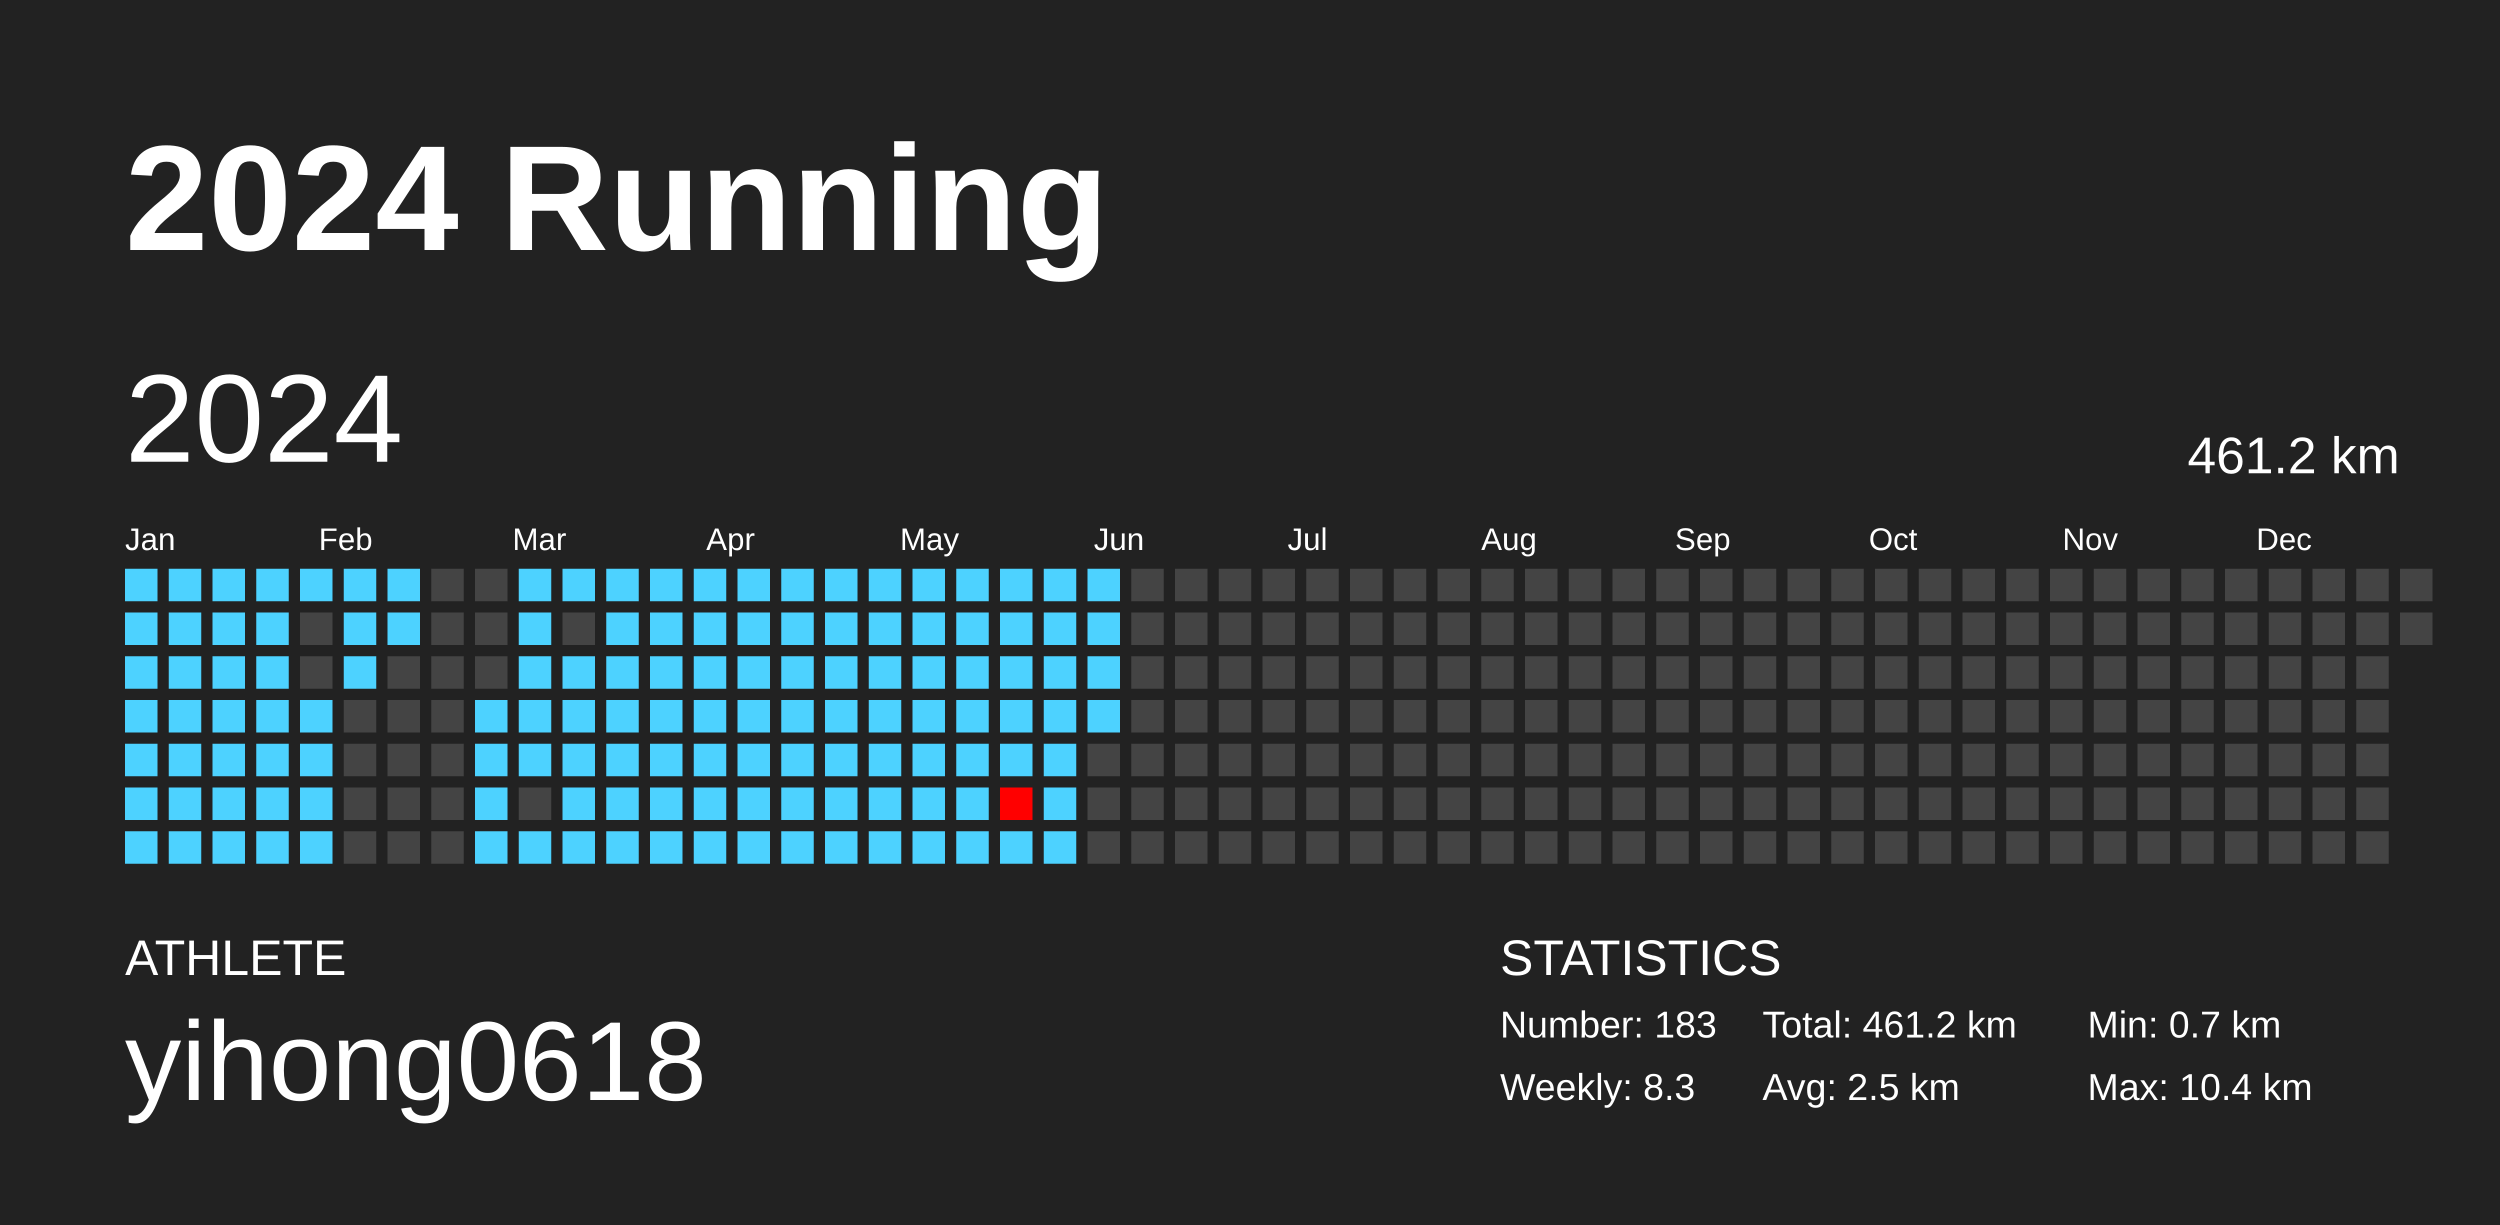
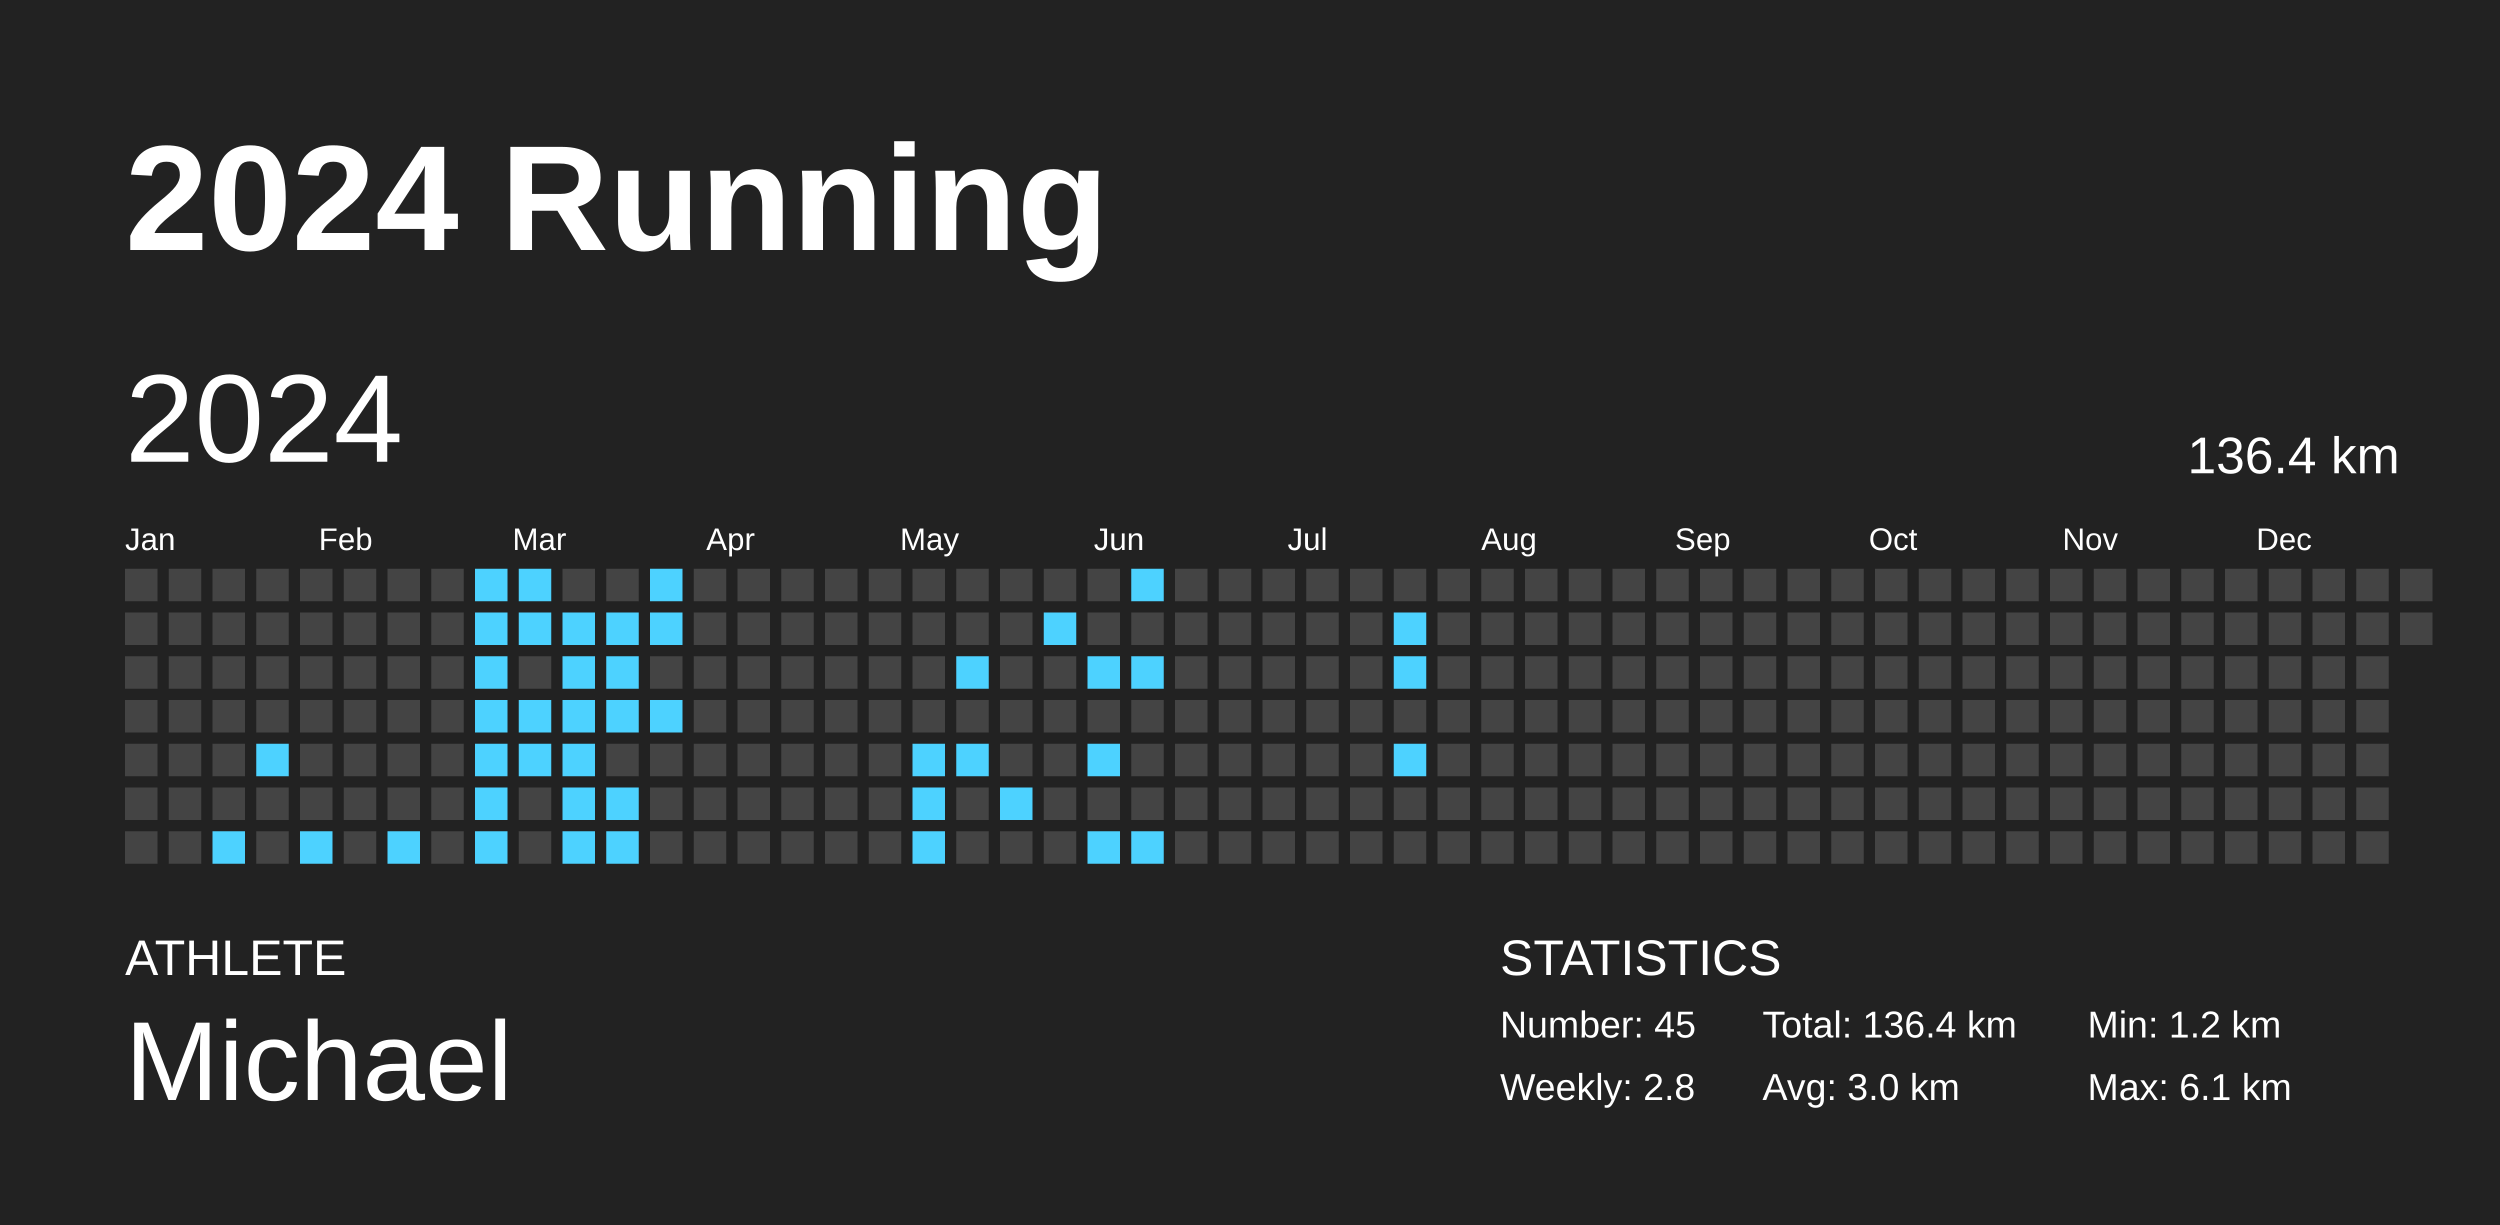
<svg xmlns="http://www.w3.org/2000/svg" baseProfile="full" height="98mm" version="1.1" viewBox="0,0,200,98" width="200mm">
  <defs />
  <rect fill="#222222" height="98" width="200" x="0" y="0" />
  <text fill="#FFFFFF" style="font-size:12px; font-family:Arial; font-weight:bold;" x="10" y="20">2024 Running</text>
  <text fill="#FFFFFF" style="font-size:4px; font-family:Arial" x="10" y="78">ATHLETE</text>
-   <text fill="#FFFFFF" style="font-size:9px; font-family:Arial" x="10" y="88">yihong0618</text>
+   <text fill="#FFFFFF" style="font-size:9px; font-family:Arial" x="10" y="88">Michael</text>
  <text fill="#FFFFFF" style="font-size:4px; font-family:Arial" x="120" y="78">STATISTICS</text>
-   <text fill="#FFFFFF" style="font-size:3px; font-family:Arial" x="120" y="83">Number: 183</text>
-   <text fill="#FFFFFF" style="font-size:3px; font-family:Arial" x="120" y="88">Weekly: 8.3</text>
-   <text fill="#FFFFFF" style="font-size:3px; font-family:Arial" x="141" y="83">Total: 461.2 km</text>
-   <text fill="#FFFFFF" style="font-size:3px; font-family:Arial" x="141" y="88">Avg: 2.5 km</text>
-   <text fill="#FFFFFF" style="font-size:3px; font-family:Arial" x="167" y="83">Min: 0.7 km</text>
-   <text fill="#FFFFFF" style="font-size:3px; font-family:Arial" x="167" y="88">Max: 10.4 km</text>
+   <text fill="#FFFFFF" style="font-size:3px; font-family:Arial" x="120" y="83">Number: 45</text>
+   <text fill="#FFFFFF" style="font-size:3px; font-family:Arial" x="120" y="88">Weekly: 2.8</text>
+   <text fill="#FFFFFF" style="font-size:3px; font-family:Arial" x="141" y="83">Total: 136.4 km</text>
+   <text fill="#FFFFFF" style="font-size:3px; font-family:Arial" x="141" y="88">Avg: 3.0 km</text>
+   <text fill="#FFFFFF" style="font-size:3px; font-family:Arial" x="167" y="83">Min: 1.2 km</text>
+   <text fill="#FFFFFF" style="font-size:3px; font-family:Arial" x="167" y="88">Max: 6.1 km</text>
  <text dominant-baseline="hanging" fill="#FFFFFF" style="font-size:10.0px; font-family:Arial;" x="10" y="30">2024</text>
-   <text dominant-baseline="hanging" fill="#FFFFFF" style="font-size:4.125px; font-family:Arial;" x="175" y="35">461.2 km</text>
+   <text dominant-baseline="hanging" fill="#FFFFFF" style="font-size:4.125px; font-family:Arial;" x="175" y="35">136.4 km</text>
  <text fill="#FFFFFF" style="font-size:2.5px; font-family:Arial" x="10.0" y="44">Jan</text>
  <text fill="#FFFFFF" style="font-size:2.5px; font-family:Arial" x="25.5" y="44">Feb</text>
  <text fill="#FFFFFF" style="font-size:2.5px; font-family:Arial" x="41.0" y="44">Mar</text>
  <text fill="#FFFFFF" style="font-size:2.5px; font-family:Arial" x="56.5" y="44">Apr</text>
  <text fill="#FFFFFF" style="font-size:2.5px; font-family:Arial" x="72.0" y="44">May</text>
  <text fill="#FFFFFF" style="font-size:2.5px; font-family:Arial" x="87.5" y="44">Jun</text>
  <text fill="#FFFFFF" style="font-size:2.5px; font-family:Arial" x="103.0" y="44">Jul</text>
  <text fill="#FFFFFF" style="font-size:2.5px; font-family:Arial" x="118.5" y="44">Aug</text>
  <text fill="#FFFFFF" style="font-size:2.5px; font-family:Arial" x="134.0" y="44">Sep</text>
  <text fill="#FFFFFF" style="font-size:2.5px; font-family:Arial" x="149.5" y="44">Oct</text>
  <text fill="#FFFFFF" style="font-size:2.5px; font-family:Arial" x="165.0" y="44">Nov</text>
  <text fill="#FFFFFF" style="font-size:2.5px; font-family:Arial" x="180.5" y="44">Dec</text>
-   <rect fill="#4dd2ff" height="2.6" width="2.6" x="10.0" y="45.5" />
-   <rect fill="#4dd2ff" height="2.6" width="2.6" x="10.0" y="49.0" />
-   <rect fill="#4dd2ff" height="2.6" width="2.6" x="10.0" y="52.5" />
-   <rect fill="#4dd2ff" height="2.6" width="2.6" x="10.0" y="56.0" />
-   <rect fill="#4dd2ff" height="2.6" width="2.6" x="10.0" y="59.5" />
-   <rect fill="#4dd2ff" height="2.6" width="2.6" x="10.0" y="63.0" />
-   <rect fill="#4dd2ff" height="2.6" width="2.6" x="10.0" y="66.5" />
-   <rect fill="#4dd2ff" height="2.6" width="2.6" x="13.5" y="45.5" />
-   <rect fill="#4dd2ff" height="2.6" width="2.6" x="13.5" y="49.0" />
-   <rect fill="#4dd2ff" height="2.6" width="2.6" x="13.5" y="52.5" />
-   <rect fill="#4dd2ff" height="2.6" width="2.6" x="13.5" y="56.0" />
-   <rect fill="#4dd2ff" height="2.6" width="2.6" x="13.5" y="59.5" />
-   <rect fill="#4dd2ff" height="2.6" width="2.6" x="13.5" y="63.0" />
-   <rect fill="#4dd2ff" height="2.6" width="2.6" x="13.5" y="66.5" />
-   <rect fill="#4dd2ff" height="2.6" width="2.6" x="17.0" y="45.5" />
-   <rect fill="#4dd2ff" height="2.6" width="2.6" x="17.0" y="49.0" />
-   <rect fill="#4dd2ff" height="2.6" width="2.6" x="17.0" y="52.5" />
-   <rect fill="#4dd2ff" height="2.6" width="2.6" x="17.0" y="56.0" />
-   <rect fill="#4dd2ff" height="2.6" width="2.6" x="17.0" y="59.5" />
-   <rect fill="#4dd2ff" height="2.6" width="2.6" x="17.0" y="63.0" />
+   <rect fill="#444444" height="2.6" width="2.6" x="10.0" y="45.5" />
+   <rect fill="#444444" height="2.6" width="2.6" x="10.0" y="49.0" />
+   <rect fill="#444444" height="2.6" width="2.6" x="10.0" y="52.5" />
+   <rect fill="#444444" height="2.6" width="2.6" x="10.0" y="56.0" />
+   <rect fill="#444444" height="2.6" width="2.6" x="10.0" y="59.5" />
+   <rect fill="#444444" height="2.6" width="2.6" x="10.0" y="63.0" />
+   <rect fill="#444444" height="2.6" width="2.6" x="10.0" y="66.5" />
+   <rect fill="#444444" height="2.6" width="2.6" x="13.5" y="45.5" />
+   <rect fill="#444444" height="2.6" width="2.6" x="13.5" y="49.0" />
+   <rect fill="#444444" height="2.6" width="2.6" x="13.5" y="52.5" />
+   <rect fill="#444444" height="2.6" width="2.6" x="13.5" y="56.0" />
+   <rect fill="#444444" height="2.6" width="2.6" x="13.5" y="59.5" />
+   <rect fill="#444444" height="2.6" width="2.6" x="13.5" y="63.0" />
+   <rect fill="#444444" height="2.6" width="2.6" x="13.5" y="66.5" />
+   <rect fill="#444444" height="2.6" width="2.6" x="17.0" y="45.5" />
+   <rect fill="#444444" height="2.6" width="2.6" x="17.0" y="49.0" />
+   <rect fill="#444444" height="2.6" width="2.6" x="17.0" y="52.5" />
+   <rect fill="#444444" height="2.6" width="2.6" x="17.0" y="56.0" />
+   <rect fill="#444444" height="2.6" width="2.6" x="17.0" y="59.5" />
+   <rect fill="#444444" height="2.6" width="2.6" x="17.0" y="63.0" />
  <rect fill="#4dd2ff" height="2.6" width="2.6" x="17.0" y="66.5" />
-   <rect fill="#4dd2ff" height="2.6" width="2.6" x="20.5" y="45.5" />
-   <rect fill="#4dd2ff" height="2.6" width="2.6" x="20.5" y="49.0" />
-   <rect fill="#4dd2ff" height="2.6" width="2.6" x="20.5" y="52.5" />
-   <rect fill="#4dd2ff" height="2.6" width="2.6" x="20.5" y="56.0" />
+   <rect fill="#444444" height="2.6" width="2.6" x="20.5" y="45.5" />
+   <rect fill="#444444" height="2.6" width="2.6" x="20.5" y="49.0" />
+   <rect fill="#444444" height="2.6" width="2.6" x="20.5" y="52.5" />
+   <rect fill="#444444" height="2.6" width="2.6" x="20.5" y="56.0" />
  <rect fill="#4dd2ff" height="2.6" width="2.6" x="20.5" y="59.5" />
-   <rect fill="#4dd2ff" height="2.6" width="2.6" x="20.5" y="63.0" />
-   <rect fill="#4dd2ff" height="2.6" width="2.6" x="20.5" y="66.5" />
-   <rect fill="#4dd2ff" height="2.6" width="2.6" x="24.0" y="45.5" />
+   <rect fill="#444444" height="2.6" width="2.6" x="20.5" y="63.0" />
+   <rect fill="#444444" height="2.6" width="2.6" x="20.5" y="66.5" />
+   <rect fill="#444444" height="2.6" width="2.6" x="24.0" y="45.5" />
  <rect fill="#444444" height="2.6" width="2.6" x="24.0" y="49.0" />
  <rect fill="#444444" height="2.6" width="2.6" x="24.0" y="52.5" />
-   <rect fill="#4dd2ff" height="2.6" width="2.6" x="24.0" y="56.0" />
-   <rect fill="#4dd2ff" height="2.6" width="2.6" x="24.0" y="59.5" />
-   <rect fill="#4dd2ff" height="2.6" width="2.6" x="24.0" y="63.0" />
+   <rect fill="#444444" height="2.6" width="2.6" x="24.0" y="56.0" />
+   <rect fill="#444444" height="2.6" width="2.6" x="24.0" y="59.5" />
+   <rect fill="#444444" height="2.6" width="2.6" x="24.0" y="63.0" />
  <rect fill="#4dd2ff" height="2.6" width="2.6" x="24.0" y="66.5" />
-   <rect fill="#4dd2ff" height="2.6" width="2.6" x="27.5" y="45.5" />
-   <rect fill="#4dd2ff" height="2.6" width="2.6" x="27.5" y="49.0" />
-   <rect fill="#4dd2ff" height="2.6" width="2.6" x="27.5" y="52.5" />
+   <rect fill="#444444" height="2.6" width="2.6" x="27.5" y="45.5" />
+   <rect fill="#444444" height="2.6" width="2.6" x="27.5" y="49.0" />
+   <rect fill="#444444" height="2.6" width="2.6" x="27.5" y="52.5" />
  <rect fill="#444444" height="2.6" width="2.6" x="27.5" y="56.0" />
  <rect fill="#444444" height="2.6" width="2.6" x="27.5" y="59.5" />
  <rect fill="#444444" height="2.6" width="2.6" x="27.5" y="63.0" />
  <rect fill="#444444" height="2.6" width="2.6" x="27.5" y="66.5" />
-   <rect fill="#4dd2ff" height="2.6" width="2.6" x="31.0" y="45.5" />
-   <rect fill="#4dd2ff" height="2.6" width="2.6" x="31.0" y="49.0" />
+   <rect fill="#444444" height="2.6" width="2.6" x="31.0" y="45.5" />
+   <rect fill="#444444" height="2.6" width="2.6" x="31.0" y="49.0" />
  <rect fill="#444444" height="2.6" width="2.6" x="31.0" y="52.5" />
  <rect fill="#444444" height="2.6" width="2.6" x="31.0" y="56.0" />
  <rect fill="#444444" height="2.6" width="2.6" x="31.0" y="59.5" />
  <rect fill="#444444" height="2.6" width="2.6" x="31.0" y="63.0" />
-   <rect fill="#444444" height="2.6" width="2.6" x="31.0" y="66.5" />
+   <rect fill="#4dd2ff" height="2.6" width="2.6" x="31.0" y="66.5" />
  <rect fill="#444444" height="2.6" width="2.6" x="34.5" y="45.5" />
  <rect fill="#444444" height="2.6" width="2.6" x="34.5" y="49.0" />
  <rect fill="#444444" height="2.6" width="2.6" x="34.5" y="52.5" />
  <rect fill="#444444" height="2.6" width="2.6" x="34.5" y="56.0" />
  <rect fill="#444444" height="2.6" width="2.6" x="34.5" y="59.5" />
  <rect fill="#444444" height="2.6" width="2.6" x="34.5" y="63.0" />
  <rect fill="#444444" height="2.6" width="2.6" x="34.5" y="66.5" />
-   <rect fill="#444444" height="2.6" width="2.6" x="38.0" y="45.5" />
-   <rect fill="#444444" height="2.6" width="2.6" x="38.0" y="49.0" />
-   <rect fill="#444444" height="2.6" width="2.6" x="38.0" y="52.5" />
+   <rect fill="#4dd2ff" height="2.6" width="2.6" x="38.0" y="45.5" />
+   <rect fill="#4dd2ff" height="2.6" width="2.6" x="38.0" y="49.0" />
+   <rect fill="#4dd2ff" height="2.6" width="2.6" x="38.0" y="52.5" />
  <rect fill="#4dd2ff" height="2.6" width="2.6" x="38.0" y="56.0" />
  <rect fill="#4dd2ff" height="2.6" width="2.6" x="38.0" y="59.5" />
  <rect fill="#4dd2ff" height="2.6" width="2.6" x="38.0" y="63.0" />
  <rect fill="#4dd2ff" height="2.6" width="2.6" x="38.0" y="66.5" />
  <rect fill="#4dd2ff" height="2.6" width="2.6" x="41.5" y="45.5" />
  <rect fill="#4dd2ff" height="2.6" width="2.6" x="41.5" y="49.0" />
-   <rect fill="#4dd2ff" height="2.6" width="2.6" x="41.5" y="52.5" />
+   <rect fill="#444444" height="2.6" width="2.6" x="41.5" y="52.5" />
  <rect fill="#4dd2ff" height="2.6" width="2.6" x="41.5" y="56.0" />
  <rect fill="#4dd2ff" height="2.6" width="2.6" x="41.5" y="59.5" />
  <rect fill="#444444" height="2.6" width="2.6" x="41.5" y="63.0" />
-   <rect fill="#4dd2ff" height="2.6" width="2.6" x="41.5" y="66.5" />
-   <rect fill="#4dd2ff" height="2.6" width="2.6" x="45.0" y="45.5" />
-   <rect fill="#444444" height="2.6" width="2.6" x="45.0" y="49.0" />
+   <rect fill="#444444" height="2.6" width="2.6" x="41.5" y="66.5" />
+   <rect fill="#444444" height="2.6" width="2.6" x="45.0" y="45.5" />
+   <rect fill="#4dd2ff" height="2.6" width="2.6" x="45.0" y="49.0" />
  <rect fill="#4dd2ff" height="2.6" width="2.6" x="45.0" y="52.5" />
  <rect fill="#4dd2ff" height="2.6" width="2.6" x="45.0" y="56.0" />
  <rect fill="#4dd2ff" height="2.6" width="2.6" x="45.0" y="59.5" />
  <rect fill="#4dd2ff" height="2.6" width="2.6" x="45.0" y="63.0" />
  <rect fill="#4dd2ff" height="2.6" width="2.6" x="45.0" y="66.5" />
-   <rect fill="#4dd2ff" height="2.6" width="2.6" x="48.5" y="45.5" />
+   <rect fill="#444444" height="2.6" width="2.6" x="48.5" y="45.5" />
  <rect fill="#4dd2ff" height="2.6" width="2.6" x="48.5" y="49.0" />
  <rect fill="#4dd2ff" height="2.6" width="2.6" x="48.5" y="52.5" />
  <rect fill="#4dd2ff" height="2.6" width="2.6" x="48.5" y="56.0" />
-   <rect fill="#4dd2ff" height="2.6" width="2.6" x="48.5" y="59.5" />
+   <rect fill="#444444" height="2.6" width="2.6" x="48.5" y="59.5" />
  <rect fill="#4dd2ff" height="2.6" width="2.6" x="48.5" y="63.0" />
  <rect fill="#4dd2ff" height="2.6" width="2.6" x="48.5" y="66.5" />
  <rect fill="#4dd2ff" height="2.6" width="2.6" x="52.0" y="45.5" />
  <rect fill="#4dd2ff" height="2.6" width="2.6" x="52.0" y="49.0" />
-   <rect fill="#4dd2ff" height="2.6" width="2.6" x="52.0" y="52.5" />
+   <rect fill="#444444" height="2.6" width="2.6" x="52.0" y="52.5" />
  <rect fill="#4dd2ff" height="2.6" width="2.6" x="52.0" y="56.0" />
-   <rect fill="#4dd2ff" height="2.6" width="2.6" x="52.0" y="59.5" />
-   <rect fill="#4dd2ff" height="2.6" width="2.6" x="52.0" y="63.0" />
-   <rect fill="#4dd2ff" height="2.6" width="2.6" x="52.0" y="66.5" />
-   <rect fill="#4dd2ff" height="2.6" width="2.6" x="55.5" y="45.5" />
-   <rect fill="#4dd2ff" height="2.6" width="2.6" x="55.5" y="49.0" />
-   <rect fill="#4dd2ff" height="2.6" width="2.6" x="55.5" y="52.5" />
-   <rect fill="#4dd2ff" height="2.6" width="2.6" x="55.5" y="56.0" />
-   <rect fill="#4dd2ff" height="2.6" width="2.6" x="55.5" y="59.5" />
-   <rect fill="#4dd2ff" height="2.6" width="2.6" x="55.5" y="63.0" />
-   <rect fill="#4dd2ff" height="2.6" width="2.6" x="55.5" y="66.5" />
-   <rect fill="#4dd2ff" height="2.6" width="2.6" x="59.0" y="45.5" />
-   <rect fill="#4dd2ff" height="2.6" width="2.6" x="59.0" y="49.0" />
-   <rect fill="#4dd2ff" height="2.6" width="2.6" x="59.0" y="52.5" />
-   <rect fill="#4dd2ff" height="2.6" width="2.6" x="59.0" y="56.0" />
-   <rect fill="#4dd2ff" height="2.6" width="2.6" x="59.0" y="59.5" />
-   <rect fill="#4dd2ff" height="2.6" width="2.6" x="59.0" y="63.0" />
-   <rect fill="#4dd2ff" height="2.6" width="2.6" x="59.0" y="66.5" />
-   <rect fill="#4dd2ff" height="2.6" width="2.6" x="62.5" y="45.5" />
-   <rect fill="#4dd2ff" height="2.6" width="2.6" x="62.5" y="49.0" />
-   <rect fill="#4dd2ff" height="2.6" width="2.6" x="62.5" y="52.5" />
-   <rect fill="#4dd2ff" height="2.6" width="2.6" x="62.5" y="56.0" />
-   <rect fill="#4dd2ff" height="2.6" width="2.6" x="62.5" y="59.5" />
-   <rect fill="#4dd2ff" height="2.6" width="2.6" x="62.5" y="63.0" />
-   <rect fill="#4dd2ff" height="2.6" width="2.6" x="62.5" y="66.5" />
-   <rect fill="#4dd2ff" height="2.6" width="2.6" x="66.0" y="45.5" />
-   <rect fill="#4dd2ff" height="2.6" width="2.6" x="66.0" y="49.0" />
-   <rect fill="#4dd2ff" height="2.6" width="2.6" x="66.0" y="52.5" />
-   <rect fill="#4dd2ff" height="2.6" width="2.6" x="66.0" y="56.0" />
-   <rect fill="#4dd2ff" height="2.6" width="2.6" x="66.0" y="59.5" />
-   <rect fill="#4dd2ff" height="2.6" width="2.6" x="66.0" y="63.0" />
-   <rect fill="#4dd2ff" height="2.6" width="2.6" x="66.0" y="66.5" />
-   <rect fill="#4dd2ff" height="2.6" width="2.6" x="69.5" y="45.5" />
-   <rect fill="#4dd2ff" height="2.6" width="2.6" x="69.5" y="49.0" />
-   <rect fill="#4dd2ff" height="2.6" width="2.6" x="69.5" y="52.5" />
-   <rect fill="#4dd2ff" height="2.6" width="2.6" x="69.5" y="56.0" />
-   <rect fill="#4dd2ff" height="2.6" width="2.6" x="69.5" y="59.5" />
-   <rect fill="#4dd2ff" height="2.6" width="2.6" x="69.5" y="63.0" />
-   <rect fill="#4dd2ff" height="2.6" width="2.6" x="69.5" y="66.5" />
-   <rect fill="#4dd2ff" height="2.6" width="2.6" x="73.0" y="45.5" />
-   <rect fill="#4dd2ff" height="2.6" width="2.6" x="73.0" y="49.0" />
-   <rect fill="#4dd2ff" height="2.6" width="2.6" x="73.0" y="52.5" />
-   <rect fill="#4dd2ff" height="2.6" width="2.6" x="73.0" y="56.0" />
+   <rect fill="#444444" height="2.6" width="2.6" x="52.0" y="59.5" />
+   <rect fill="#444444" height="2.6" width="2.6" x="52.0" y="63.0" />
+   <rect fill="#444444" height="2.6" width="2.6" x="52.0" y="66.5" />
+   <rect fill="#444444" height="2.6" width="2.6" x="55.5" y="45.5" />
+   <rect fill="#444444" height="2.6" width="2.6" x="55.5" y="49.0" />
+   <rect fill="#444444" height="2.6" width="2.6" x="55.5" y="52.5" />
+   <rect fill="#444444" height="2.6" width="2.6" x="55.5" y="56.0" />
+   <rect fill="#444444" height="2.6" width="2.6" x="55.5" y="59.5" />
+   <rect fill="#444444" height="2.6" width="2.6" x="55.5" y="63.0" />
+   <rect fill="#444444" height="2.6" width="2.6" x="55.5" y="66.5" />
+   <rect fill="#444444" height="2.6" width="2.6" x="59.0" y="45.5" />
+   <rect fill="#444444" height="2.6" width="2.6" x="59.0" y="49.0" />
+   <rect fill="#444444" height="2.6" width="2.6" x="59.0" y="52.5" />
+   <rect fill="#444444" height="2.6" width="2.6" x="59.0" y="56.0" />
+   <rect fill="#444444" height="2.6" width="2.6" x="59.0" y="59.5" />
+   <rect fill="#444444" height="2.6" width="2.6" x="59.0" y="63.0" />
+   <rect fill="#444444" height="2.6" width="2.6" x="59.0" y="66.5" />
+   <rect fill="#444444" height="2.6" width="2.6" x="62.5" y="45.5" />
+   <rect fill="#444444" height="2.6" width="2.6" x="62.5" y="49.0" />
+   <rect fill="#444444" height="2.6" width="2.6" x="62.5" y="52.5" />
+   <rect fill="#444444" height="2.6" width="2.6" x="62.5" y="56.0" />
+   <rect fill="#444444" height="2.6" width="2.6" x="62.5" y="59.5" />
+   <rect fill="#444444" height="2.6" width="2.6" x="62.5" y="63.0" />
+   <rect fill="#444444" height="2.6" width="2.6" x="62.5" y="66.5" />
+   <rect fill="#444444" height="2.6" width="2.6" x="66.0" y="45.5" />
+   <rect fill="#444444" height="2.6" width="2.6" x="66.0" y="49.0" />
+   <rect fill="#444444" height="2.6" width="2.6" x="66.0" y="52.5" />
+   <rect fill="#444444" height="2.6" width="2.6" x="66.0" y="56.0" />
+   <rect fill="#444444" height="2.6" width="2.6" x="66.0" y="59.5" />
+   <rect fill="#444444" height="2.6" width="2.6" x="66.0" y="63.0" />
+   <rect fill="#444444" height="2.6" width="2.6" x="66.0" y="66.5" />
+   <rect fill="#444444" height="2.6" width="2.6" x="69.5" y="45.5" />
+   <rect fill="#444444" height="2.6" width="2.6" x="69.5" y="49.0" />
+   <rect fill="#444444" height="2.6" width="2.6" x="69.5" y="52.5" />
+   <rect fill="#444444" height="2.6" width="2.6" x="69.5" y="56.0" />
+   <rect fill="#444444" height="2.6" width="2.6" x="69.5" y="59.5" />
+   <rect fill="#444444" height="2.6" width="2.6" x="69.5" y="63.0" />
+   <rect fill="#444444" height="2.6" width="2.6" x="69.5" y="66.5" />
+   <rect fill="#444444" height="2.6" width="2.6" x="73.0" y="45.5" />
+   <rect fill="#444444" height="2.6" width="2.6" x="73.0" y="49.0" />
+   <rect fill="#444444" height="2.6" width="2.6" x="73.0" y="52.5" />
+   <rect fill="#444444" height="2.6" width="2.6" x="73.0" y="56.0" />
  <rect fill="#4dd2ff" height="2.6" width="2.6" x="73.0" y="59.5" />
  <rect fill="#4dd2ff" height="2.6" width="2.6" x="73.0" y="63.0" />
  <rect fill="#4dd2ff" height="2.6" width="2.6" x="73.0" y="66.5" />
-   <rect fill="#4dd2ff" height="2.6" width="2.6" x="76.5" y="45.5" />
-   <rect fill="#4dd2ff" height="2.6" width="2.6" x="76.5" y="49.0" />
+   <rect fill="#444444" height="2.6" width="2.6" x="76.5" y="45.5" />
+   <rect fill="#444444" height="2.6" width="2.6" x="76.5" y="49.0" />
  <rect fill="#4dd2ff" height="2.6" width="2.6" x="76.5" y="52.5" />
-   <rect fill="#4dd2ff" height="2.6" width="2.6" x="76.5" y="56.0" />
+   <rect fill="#444444" height="2.6" width="2.6" x="76.5" y="56.0" />
  <rect fill="#4dd2ff" height="2.6" width="2.6" x="76.5" y="59.5" />
-   <rect fill="#4dd2ff" height="2.6" width="2.6" x="76.5" y="63.0" />
-   <rect fill="#4dd2ff" height="2.6" width="2.6" x="76.5" y="66.5" />
-   <rect fill="#4dd2ff" height="2.6" width="2.6" x="80.0" y="45.5" />
-   <rect fill="#4dd2ff" height="2.6" width="2.6" x="80.0" y="49.0" />
-   <rect fill="#4dd2ff" height="2.6" width="2.6" x="80.0" y="52.5" />
-   <rect fill="#4dd2ff" height="2.6" width="2.6" x="80.0" y="56.0" />
-   <rect fill="#4dd2ff" height="2.6" width="2.6" x="80.0" y="59.5" />
-   <rect fill="#ff0000" height="2.6" width="2.6" x="80.0" y="63.0" />
-   <rect fill="#4dd2ff" height="2.6" width="2.6" x="80.0" y="66.5" />
-   <rect fill="#4dd2ff" height="2.6" width="2.6" x="83.5" y="45.5" />
+   <rect fill="#444444" height="2.6" width="2.6" x="76.5" y="63.0" />
+   <rect fill="#444444" height="2.6" width="2.6" x="76.5" y="66.5" />
+   <rect fill="#444444" height="2.6" width="2.6" x="80.0" y="45.5" />
+   <rect fill="#444444" height="2.6" width="2.6" x="80.0" y="49.0" />
+   <rect fill="#444444" height="2.6" width="2.6" x="80.0" y="52.5" />
+   <rect fill="#444444" height="2.6" width="2.6" x="80.0" y="56.0" />
+   <rect fill="#444444" height="2.6" width="2.6" x="80.0" y="59.5" />
+   <rect fill="#4dd2ff" height="2.6" width="2.6" x="80.0" y="63.0" />
+   <rect fill="#444444" height="2.6" width="2.6" x="80.0" y="66.5" />
+   <rect fill="#444444" height="2.6" width="2.6" x="83.5" y="45.5" />
  <rect fill="#4dd2ff" height="2.6" width="2.6" x="83.5" y="49.0" />
-   <rect fill="#4dd2ff" height="2.6" width="2.6" x="83.5" y="52.5" />
-   <rect fill="#4dd2ff" height="2.6" width="2.6" x="83.5" y="56.0" />
-   <rect fill="#4dd2ff" height="2.6" width="2.6" x="83.5" y="59.5" />
-   <rect fill="#4dd2ff" height="2.6" width="2.6" x="83.5" y="63.0" />
-   <rect fill="#4dd2ff" height="2.6" width="2.6" x="83.5" y="66.5" />
-   <rect fill="#4dd2ff" height="2.6" width="2.6" x="87.0" y="45.5" />
-   <rect fill="#4dd2ff" height="2.6" width="2.6" x="87.0" y="49.0" />
+   <rect fill="#444444" height="2.6" width="2.6" x="83.5" y="52.5" />
+   <rect fill="#444444" height="2.6" width="2.6" x="83.5" y="56.0" />
+   <rect fill="#444444" height="2.6" width="2.6" x="83.5" y="59.5" />
+   <rect fill="#444444" height="2.6" width="2.6" x="83.5" y="63.0" />
+   <rect fill="#444444" height="2.6" width="2.6" x="83.5" y="66.5" />
+   <rect fill="#444444" height="2.6" width="2.6" x="87.0" y="45.5" />
+   <rect fill="#444444" height="2.6" width="2.6" x="87.0" y="49.0" />
  <rect fill="#4dd2ff" height="2.6" width="2.6" x="87.0" y="52.5" />
-   <rect fill="#4dd2ff" height="2.6" width="2.6" x="87.0" y="56.0" />
-   <rect fill="#444444" height="2.6" width="2.6" x="87.0" y="59.5" />
+   <rect fill="#444444" height="2.6" width="2.6" x="87.0" y="56.0" />
+   <rect fill="#4dd2ff" height="2.6" width="2.6" x="87.0" y="59.5" />
  <rect fill="#444444" height="2.6" width="2.6" x="87.0" y="63.0" />
-   <rect fill="#444444" height="2.6" width="2.6" x="87.0" y="66.5" />
-   <rect fill="#444444" height="2.6" width="2.6" x="90.5" y="45.5" />
+   <rect fill="#4dd2ff" height="2.6" width="2.6" x="87.0" y="66.5" />
+   <rect fill="#4dd2ff" height="2.6" width="2.6" x="90.5" y="45.5" />
  <rect fill="#444444" height="2.6" width="2.6" x="90.5" y="49.0" />
-   <rect fill="#444444" height="2.6" width="2.6" x="90.5" y="52.5" />
+   <rect fill="#4dd2ff" height="2.6" width="2.6" x="90.5" y="52.5" />
  <rect fill="#444444" height="2.6" width="2.6" x="90.5" y="56.0" />
  <rect fill="#444444" height="2.6" width="2.6" x="90.5" y="59.5" />
  <rect fill="#444444" height="2.6" width="2.6" x="90.5" y="63.0" />
-   <rect fill="#444444" height="2.6" width="2.6" x="90.5" y="66.5" />
+   <rect fill="#4dd2ff" height="2.6" width="2.6" x="90.5" y="66.5" />
  <rect fill="#444444" height="2.6" width="2.6" x="94.0" y="45.5" />
  <rect fill="#444444" height="2.6" width="2.6" x="94.0" y="49.0" />
  <rect fill="#444444" height="2.6" width="2.6" x="94.0" y="52.5" />
  <rect fill="#444444" height="2.6" width="2.6" x="94.0" y="56.0" />
  <rect fill="#444444" height="2.6" width="2.6" x="94.0" y="59.5" />
  <rect fill="#444444" height="2.6" width="2.6" x="94.0" y="63.0" />
  <rect fill="#444444" height="2.6" width="2.6" x="94.0" y="66.5" />
  <rect fill="#444444" height="2.6" width="2.6" x="97.5" y="45.5" />
  <rect fill="#444444" height="2.6" width="2.6" x="97.5" y="49.0" />
  <rect fill="#444444" height="2.6" width="2.6" x="97.5" y="52.5" />
  <rect fill="#444444" height="2.6" width="2.6" x="97.5" y="56.0" />
  <rect fill="#444444" height="2.6" width="2.6" x="97.5" y="59.5" />
  <rect fill="#444444" height="2.6" width="2.6" x="97.5" y="63.0" />
  <rect fill="#444444" height="2.6" width="2.6" x="97.5" y="66.5" />
  <rect fill="#444444" height="2.6" width="2.6" x="101.0" y="45.5" />
  <rect fill="#444444" height="2.6" width="2.6" x="101.0" y="49.0" />
  <rect fill="#444444" height="2.6" width="2.6" x="101.0" y="52.5" />
  <rect fill="#444444" height="2.6" width="2.6" x="101.0" y="56.0" />
  <rect fill="#444444" height="2.6" width="2.6" x="101.0" y="59.5" />
  <rect fill="#444444" height="2.6" width="2.6" x="101.0" y="63.0" />
  <rect fill="#444444" height="2.6" width="2.6" x="101.0" y="66.5" />
  <rect fill="#444444" height="2.6" width="2.6" x="104.5" y="45.5" />
  <rect fill="#444444" height="2.6" width="2.6" x="104.5" y="49.0" />
  <rect fill="#444444" height="2.6" width="2.6" x="104.5" y="52.5" />
  <rect fill="#444444" height="2.6" width="2.6" x="104.5" y="56.0" />
  <rect fill="#444444" height="2.6" width="2.6" x="104.5" y="59.5" />
  <rect fill="#444444" height="2.6" width="2.6" x="104.5" y="63.0" />
  <rect fill="#444444" height="2.6" width="2.6" x="104.5" y="66.5" />
  <rect fill="#444444" height="2.6" width="2.6" x="108.0" y="45.5" />
  <rect fill="#444444" height="2.6" width="2.6" x="108.0" y="49.0" />
  <rect fill="#444444" height="2.6" width="2.6" x="108.0" y="52.5" />
  <rect fill="#444444" height="2.6" width="2.6" x="108.0" y="56.0" />
  <rect fill="#444444" height="2.6" width="2.6" x="108.0" y="59.5" />
  <rect fill="#444444" height="2.6" width="2.6" x="108.0" y="63.0" />
  <rect fill="#444444" height="2.6" width="2.6" x="108.0" y="66.5" />
  <rect fill="#444444" height="2.6" width="2.6" x="111.5" y="45.5" />
-   <rect fill="#444444" height="2.6" width="2.6" x="111.5" y="49.0" />
-   <rect fill="#444444" height="2.6" width="2.6" x="111.5" y="52.5" />
+   <rect fill="#4dd2ff" height="2.6" width="2.6" x="111.5" y="49.0" />
+   <rect fill="#4dd2ff" height="2.6" width="2.6" x="111.5" y="52.5" />
  <rect fill="#444444" height="2.6" width="2.6" x="111.5" y="56.0" />
-   <rect fill="#444444" height="2.6" width="2.6" x="111.5" y="59.5" />
+   <rect fill="#4dd2ff" height="2.6" width="2.6" x="111.5" y="59.5" />
  <rect fill="#444444" height="2.6" width="2.6" x="111.5" y="63.0" />
  <rect fill="#444444" height="2.6" width="2.6" x="111.5" y="66.5" />
  <rect fill="#444444" height="2.6" width="2.6" x="115.0" y="45.5" />
  <rect fill="#444444" height="2.6" width="2.6" x="115.0" y="49.0" />
  <rect fill="#444444" height="2.6" width="2.6" x="115.0" y="52.5" />
  <rect fill="#444444" height="2.6" width="2.6" x="115.0" y="56.0" />
  <rect fill="#444444" height="2.6" width="2.6" x="115.0" y="59.5" />
  <rect fill="#444444" height="2.6" width="2.6" x="115.0" y="63.0" />
  <rect fill="#444444" height="2.6" width="2.6" x="115.0" y="66.5" />
  <rect fill="#444444" height="2.6" width="2.6" x="118.5" y="45.5" />
  <rect fill="#444444" height="2.6" width="2.6" x="118.5" y="49.0" />
  <rect fill="#444444" height="2.6" width="2.6" x="118.5" y="52.5" />
  <rect fill="#444444" height="2.6" width="2.6" x="118.5" y="56.0" />
  <rect fill="#444444" height="2.6" width="2.6" x="118.5" y="59.5" />
  <rect fill="#444444" height="2.6" width="2.6" x="118.5" y="63.0" />
  <rect fill="#444444" height="2.6" width="2.6" x="118.5" y="66.5" />
  <rect fill="#444444" height="2.6" width="2.6" x="122.0" y="45.5" />
  <rect fill="#444444" height="2.6" width="2.6" x="122.0" y="49.0" />
  <rect fill="#444444" height="2.6" width="2.6" x="122.0" y="52.5" />
  <rect fill="#444444" height="2.6" width="2.6" x="122.0" y="56.0" />
  <rect fill="#444444" height="2.6" width="2.6" x="122.0" y="59.5" />
  <rect fill="#444444" height="2.6" width="2.6" x="122.0" y="63.0" />
  <rect fill="#444444" height="2.6" width="2.6" x="122.0" y="66.5" />
  <rect fill="#444444" height="2.6" width="2.6" x="125.5" y="45.5" />
  <rect fill="#444444" height="2.6" width="2.6" x="125.5" y="49.0" />
  <rect fill="#444444" height="2.6" width="2.6" x="125.5" y="52.5" />
  <rect fill="#444444" height="2.6" width="2.6" x="125.5" y="56.0" />
  <rect fill="#444444" height="2.6" width="2.6" x="125.5" y="59.5" />
  <rect fill="#444444" height="2.6" width="2.6" x="125.5" y="63.0" />
  <rect fill="#444444" height="2.6" width="2.6" x="125.5" y="66.5" />
  <rect fill="#444444" height="2.6" width="2.6" x="129.0" y="45.5" />
  <rect fill="#444444" height="2.6" width="2.6" x="129.0" y="49.0" />
  <rect fill="#444444" height="2.6" width="2.6" x="129.0" y="52.5" />
  <rect fill="#444444" height="2.6" width="2.6" x="129.0" y="56.0" />
  <rect fill="#444444" height="2.6" width="2.6" x="129.0" y="59.5" />
  <rect fill="#444444" height="2.6" width="2.6" x="129.0" y="63.0" />
  <rect fill="#444444" height="2.6" width="2.6" x="129.0" y="66.5" />
  <rect fill="#444444" height="2.6" width="2.6" x="132.5" y="45.5" />
  <rect fill="#444444" height="2.6" width="2.6" x="132.5" y="49.0" />
  <rect fill="#444444" height="2.6" width="2.6" x="132.5" y="52.5" />
  <rect fill="#444444" height="2.6" width="2.6" x="132.5" y="56.0" />
  <rect fill="#444444" height="2.6" width="2.6" x="132.5" y="59.5" />
  <rect fill="#444444" height="2.6" width="2.6" x="132.5" y="63.0" />
  <rect fill="#444444" height="2.6" width="2.6" x="132.5" y="66.5" />
  <rect fill="#444444" height="2.6" width="2.6" x="136.0" y="45.5" />
  <rect fill="#444444" height="2.6" width="2.6" x="136.0" y="49.0" />
  <rect fill="#444444" height="2.6" width="2.6" x="136.0" y="52.5" />
  <rect fill="#444444" height="2.6" width="2.6" x="136.0" y="56.0" />
  <rect fill="#444444" height="2.6" width="2.6" x="136.0" y="59.5" />
  <rect fill="#444444" height="2.6" width="2.6" x="136.0" y="63.0" />
  <rect fill="#444444" height="2.6" width="2.6" x="136.0" y="66.5" />
  <rect fill="#444444" height="2.6" width="2.6" x="139.5" y="45.5" />
  <rect fill="#444444" height="2.6" width="2.6" x="139.5" y="49.0" />
  <rect fill="#444444" height="2.6" width="2.6" x="139.5" y="52.5" />
  <rect fill="#444444" height="2.6" width="2.6" x="139.5" y="56.0" />
  <rect fill="#444444" height="2.6" width="2.6" x="139.5" y="59.5" />
  <rect fill="#444444" height="2.6" width="2.6" x="139.5" y="63.0" />
  <rect fill="#444444" height="2.6" width="2.6" x="139.5" y="66.5" />
  <rect fill="#444444" height="2.6" width="2.6" x="143.0" y="45.5" />
  <rect fill="#444444" height="2.6" width="2.6" x="143.0" y="49.0" />
  <rect fill="#444444" height="2.6" width="2.6" x="143.0" y="52.5" />
  <rect fill="#444444" height="2.6" width="2.6" x="143.0" y="56.0" />
  <rect fill="#444444" height="2.6" width="2.6" x="143.0" y="59.5" />
  <rect fill="#444444" height="2.6" width="2.6" x="143.0" y="63.0" />
  <rect fill="#444444" height="2.6" width="2.6" x="143.0" y="66.5" />
  <rect fill="#444444" height="2.6" width="2.6" x="146.5" y="45.5" />
  <rect fill="#444444" height="2.6" width="2.6" x="146.5" y="49.0" />
  <rect fill="#444444" height="2.6" width="2.6" x="146.5" y="52.5" />
  <rect fill="#444444" height="2.6" width="2.6" x="146.5" y="56.0" />
  <rect fill="#444444" height="2.6" width="2.6" x="146.5" y="59.5" />
  <rect fill="#444444" height="2.6" width="2.6" x="146.5" y="63.0" />
  <rect fill="#444444" height="2.6" width="2.6" x="146.5" y="66.5" />
  <rect fill="#444444" height="2.6" width="2.6" x="150.0" y="45.5" />
  <rect fill="#444444" height="2.6" width="2.6" x="150.0" y="49.0" />
  <rect fill="#444444" height="2.6" width="2.6" x="150.0" y="52.5" />
  <rect fill="#444444" height="2.6" width="2.6" x="150.0" y="56.0" />
  <rect fill="#444444" height="2.6" width="2.6" x="150.0" y="59.5" />
  <rect fill="#444444" height="2.6" width="2.6" x="150.0" y="63.0" />
  <rect fill="#444444" height="2.6" width="2.6" x="150.0" y="66.5" />
  <rect fill="#444444" height="2.6" width="2.6" x="153.5" y="45.5" />
  <rect fill="#444444" height="2.6" width="2.6" x="153.5" y="49.0" />
  <rect fill="#444444" height="2.6" width="2.6" x="153.5" y="52.5" />
  <rect fill="#444444" height="2.6" width="2.6" x="153.5" y="56.0" />
  <rect fill="#444444" height="2.6" width="2.6" x="153.5" y="59.5" />
  <rect fill="#444444" height="2.6" width="2.6" x="153.5" y="63.0" />
  <rect fill="#444444" height="2.6" width="2.6" x="153.5" y="66.5" />
  <rect fill="#444444" height="2.6" width="2.6" x="157.0" y="45.5" />
  <rect fill="#444444" height="2.6" width="2.6" x="157.0" y="49.0" />
  <rect fill="#444444" height="2.6" width="2.6" x="157.0" y="52.5" />
  <rect fill="#444444" height="2.6" width="2.6" x="157.0" y="56.0" />
  <rect fill="#444444" height="2.6" width="2.6" x="157.0" y="59.5" />
  <rect fill="#444444" height="2.6" width="2.6" x="157.0" y="63.0" />
  <rect fill="#444444" height="2.6" width="2.6" x="157.0" y="66.5" />
  <rect fill="#444444" height="2.6" width="2.6" x="160.5" y="45.5" />
  <rect fill="#444444" height="2.6" width="2.6" x="160.5" y="49.0" />
  <rect fill="#444444" height="2.6" width="2.6" x="160.5" y="52.5" />
  <rect fill="#444444" height="2.6" width="2.6" x="160.5" y="56.0" />
  <rect fill="#444444" height="2.6" width="2.6" x="160.5" y="59.5" />
  <rect fill="#444444" height="2.6" width="2.6" x="160.5" y="63.0" />
  <rect fill="#444444" height="2.6" width="2.6" x="160.5" y="66.5" />
  <rect fill="#444444" height="2.6" width="2.6" x="164.0" y="45.5" />
  <rect fill="#444444" height="2.6" width="2.6" x="164.0" y="49.0" />
  <rect fill="#444444" height="2.6" width="2.6" x="164.0" y="52.5" />
  <rect fill="#444444" height="2.6" width="2.6" x="164.0" y="56.0" />
  <rect fill="#444444" height="2.6" width="2.6" x="164.0" y="59.5" />
  <rect fill="#444444" height="2.6" width="2.6" x="164.0" y="63.0" />
  <rect fill="#444444" height="2.6" width="2.6" x="164.0" y="66.5" />
  <rect fill="#444444" height="2.6" width="2.6" x="167.5" y="45.5" />
  <rect fill="#444444" height="2.6" width="2.6" x="167.5" y="49.0" />
  <rect fill="#444444" height="2.6" width="2.6" x="167.5" y="52.5" />
  <rect fill="#444444" height="2.6" width="2.6" x="167.5" y="56.0" />
  <rect fill="#444444" height="2.6" width="2.6" x="167.5" y="59.5" />
  <rect fill="#444444" height="2.6" width="2.6" x="167.5" y="63.0" />
  <rect fill="#444444" height="2.6" width="2.6" x="167.5" y="66.5" />
  <rect fill="#444444" height="2.6" width="2.6" x="171.0" y="45.5" />
  <rect fill="#444444" height="2.6" width="2.6" x="171.0" y="49.0" />
  <rect fill="#444444" height="2.6" width="2.6" x="171.0" y="52.5" />
  <rect fill="#444444" height="2.6" width="2.6" x="171.0" y="56.0" />
  <rect fill="#444444" height="2.6" width="2.6" x="171.0" y="59.5" />
  <rect fill="#444444" height="2.6" width="2.6" x="171.0" y="63.0" />
  <rect fill="#444444" height="2.6" width="2.6" x="171.0" y="66.5" />
  <rect fill="#444444" height="2.6" width="2.6" x="174.5" y="45.5" />
  <rect fill="#444444" height="2.6" width="2.6" x="174.5" y="49.0" />
  <rect fill="#444444" height="2.6" width="2.6" x="174.5" y="52.5" />
  <rect fill="#444444" height="2.6" width="2.6" x="174.5" y="56.0" />
  <rect fill="#444444" height="2.6" width="2.6" x="174.5" y="59.5" />
  <rect fill="#444444" height="2.6" width="2.6" x="174.5" y="63.0" />
  <rect fill="#444444" height="2.6" width="2.6" x="174.5" y="66.5" />
  <rect fill="#444444" height="2.6" width="2.6" x="178.0" y="45.5" />
  <rect fill="#444444" height="2.6" width="2.6" x="178.0" y="49.0" />
  <rect fill="#444444" height="2.6" width="2.6" x="178.0" y="52.5" />
  <rect fill="#444444" height="2.6" width="2.6" x="178.0" y="56.0" />
  <rect fill="#444444" height="2.6" width="2.6" x="178.0" y="59.5" />
  <rect fill="#444444" height="2.6" width="2.6" x="178.0" y="63.0" />
  <rect fill="#444444" height="2.6" width="2.6" x="178.0" y="66.5" />
  <rect fill="#444444" height="2.6" width="2.6" x="181.5" y="45.5" />
  <rect fill="#444444" height="2.6" width="2.6" x="181.5" y="49.0" />
  <rect fill="#444444" height="2.6" width="2.6" x="181.5" y="52.5" />
  <rect fill="#444444" height="2.6" width="2.6" x="181.5" y="56.0" />
  <rect fill="#444444" height="2.6" width="2.6" x="181.5" y="59.5" />
  <rect fill="#444444" height="2.6" width="2.6" x="181.5" y="63.0" />
  <rect fill="#444444" height="2.6" width="2.6" x="181.5" y="66.5" />
  <rect fill="#444444" height="2.6" width="2.6" x="185.0" y="45.5" />
  <rect fill="#444444" height="2.6" width="2.6" x="185.0" y="49.0" />
  <rect fill="#444444" height="2.6" width="2.6" x="185.0" y="52.5" />
  <rect fill="#444444" height="2.6" width="2.6" x="185.0" y="56.0" />
  <rect fill="#444444" height="2.6" width="2.6" x="185.0" y="59.5" />
  <rect fill="#444444" height="2.6" width="2.6" x="185.0" y="63.0" />
  <rect fill="#444444" height="2.6" width="2.6" x="185.0" y="66.5" />
  <rect fill="#444444" height="2.6" width="2.6" x="188.5" y="45.5" />
  <rect fill="#444444" height="2.6" width="2.6" x="188.5" y="49.0" />
  <rect fill="#444444" height="2.6" width="2.6" x="188.5" y="52.5" />
  <rect fill="#444444" height="2.6" width="2.6" x="188.5" y="56.0" />
  <rect fill="#444444" height="2.6" width="2.6" x="188.5" y="59.5" />
  <rect fill="#444444" height="2.6" width="2.6" x="188.5" y="63.0" />
  <rect fill="#444444" height="2.6" width="2.6" x="188.5" y="66.5" />
  <rect fill="#444444" height="2.6" width="2.6" x="192.0" y="45.5" />
  <rect fill="#444444" height="2.6" width="2.6" x="192.0" y="49.0" />
</svg>
